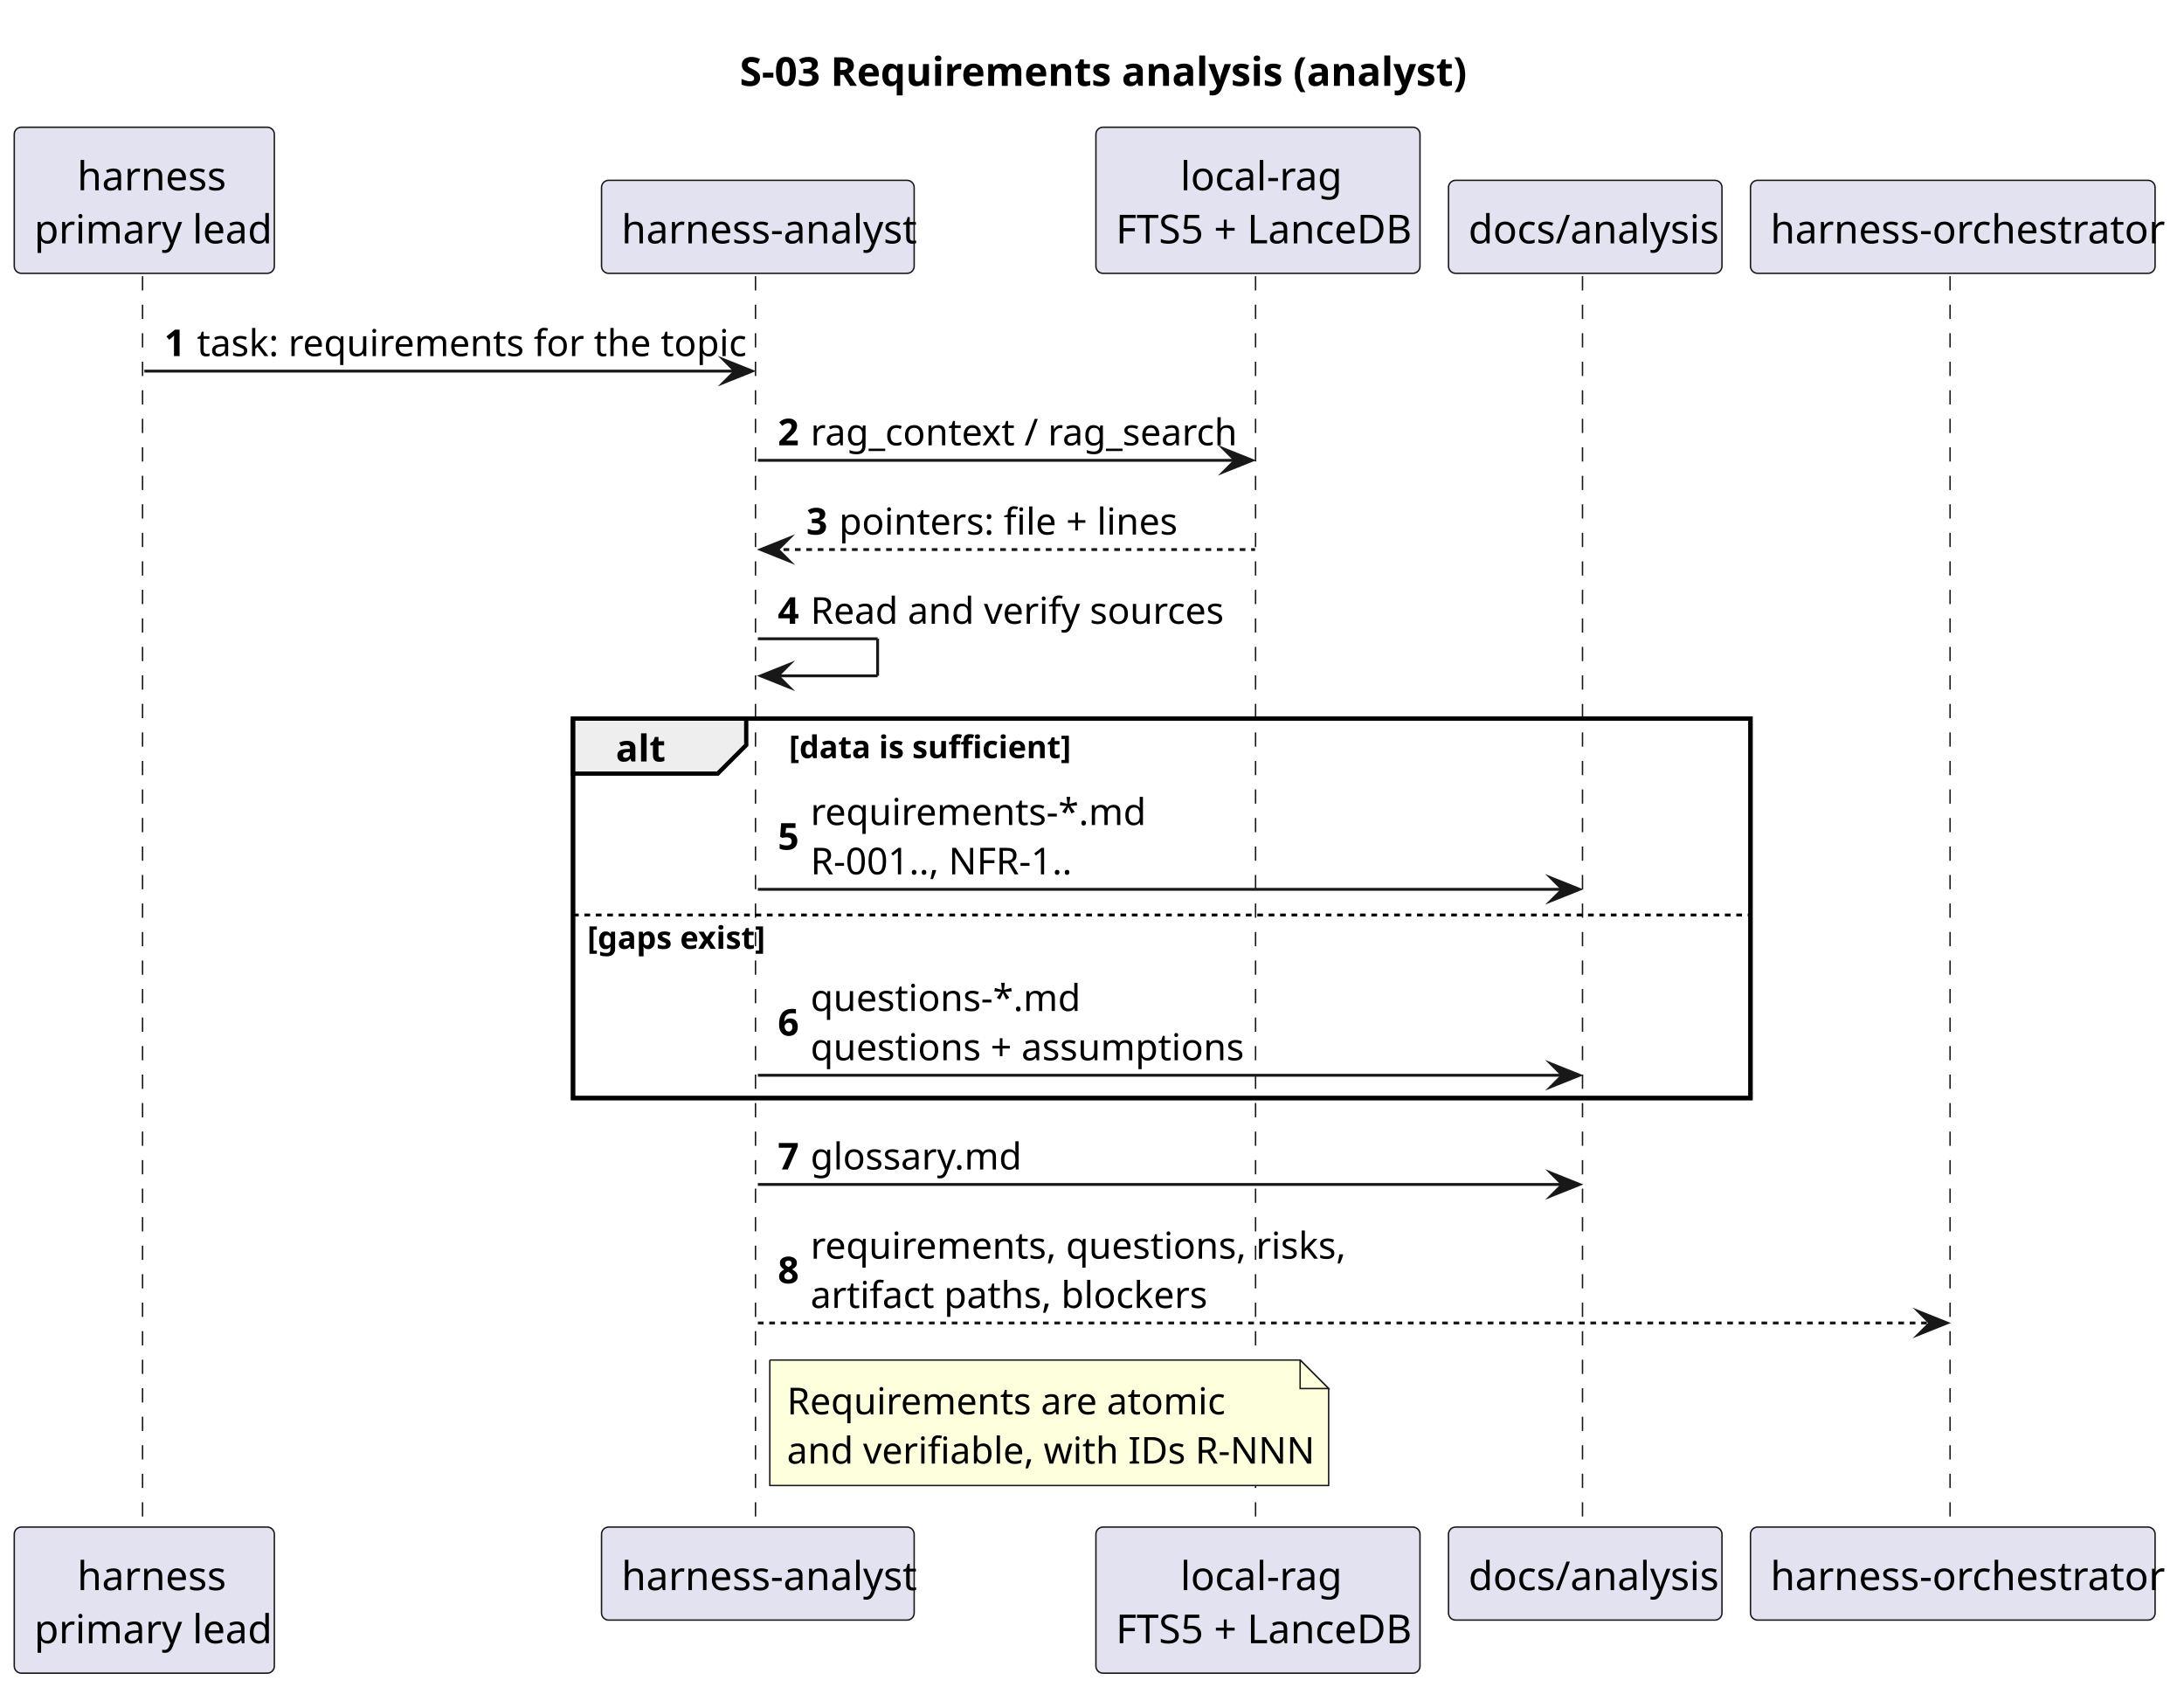
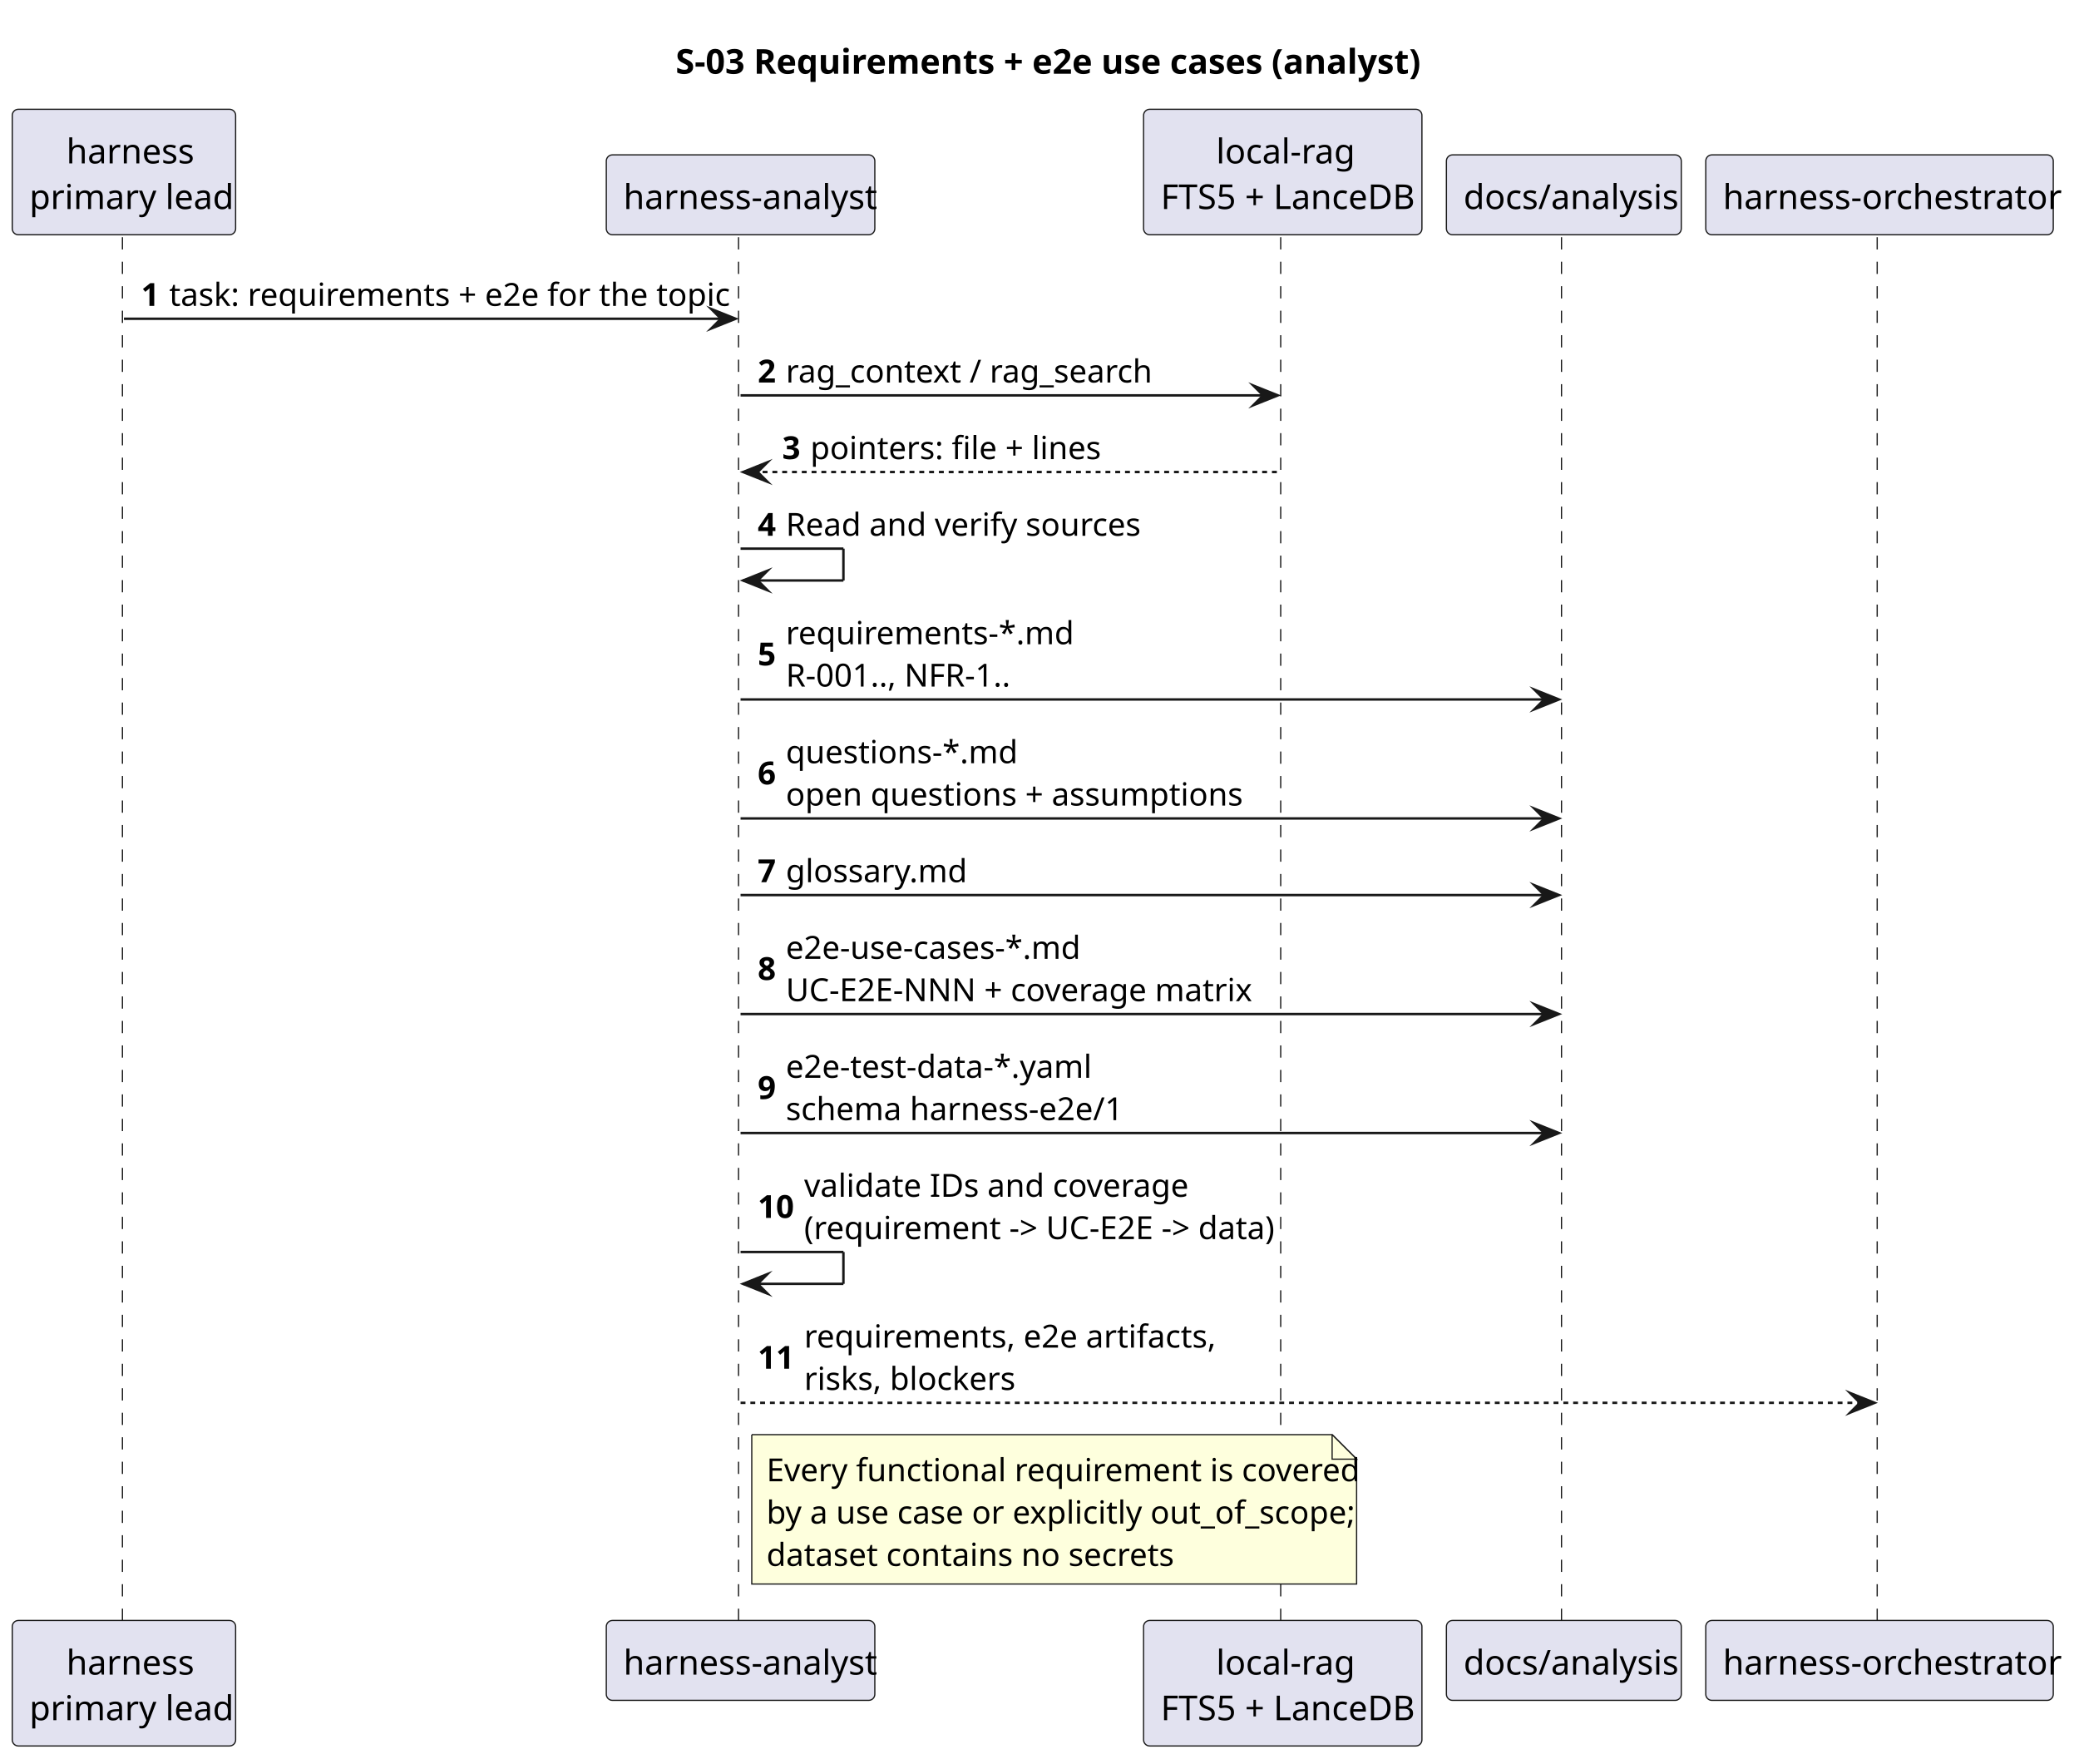
- <svg xmlns="http://www.w3.org/2000/svg" contentStyleType="text/css" data-diagram-type="SEQUENCE" height="594px" preserveAspectRatio="none" style="width:766px;height:594px;background:#FFFFFF;" version="1.1" viewBox="0 0 766 594" width="766px" zoomAndPan="magnify">
+ <svg xmlns="http://www.w3.org/2000/svg" contentStyleType="text/css" data-diagram-type="SEQUENCE" height="720px" preserveAspectRatio="none" style="width:849px;height:720px;background:#FFFFFF;" version="1.1" viewBox="0 0 849 720" width="849px" zoomAndPan="magnify">
  <defs />
  <g>
    <g class="title" data-source-line="3">
-       <text fill="#000000" font-family="Segoe UI" font-size="14" font-weight="700" lengthAdjust="spacing" textLength="240.987" x="259.437" y="30.107">S-03 Requirements analysis (analyst)</text>
+       <text fill="#000000" font-family="Segoe UI" font-size="14" font-weight="700" lengthAdjust="spacing" textLength="290.678" x="275.907" y="30.107">S-03 Requirements + e2e use cases (analyst)</text>
    </g>
-     <rect fill="none" height="133.086" style="stroke:#000000;stroke-width:1.5;" width="412.976" x="200.977" y="252.027" />
    <g class="participant-lifeline" data-entity-uid="part1" data-qualified-name="primary" data-source-line="5" id="part1-lifeline">
      <g>
-         <rect fill="#000000" fill-opacity="0" height="439.705" width="8" x="46.613" y="96.863" />
-         <line style="stroke:#181818;stroke-width:0.5;stroke-dasharray:5,5;" x1="50" x2="50" y1="96.863" y2="536.568" />
+         <rect fill="#000000" fill-opacity="0" height="565.82" width="8" x="46.613" y="96.863" />
+         <line style="stroke:#181818;stroke-width:0.5;stroke-dasharray:5,5;" x1="50" x2="50" y1="96.863" y2="662.684" />
      </g>
    </g>
    <g class="participant-lifeline" data-entity-uid="part2" data-qualified-name="analyst" data-source-line="6" id="part2-lifeline">
      <g>
-         <rect fill="#000000" fill-opacity="0" height="439.705" width="8" x="261.805" y="96.863" />
-         <line style="stroke:#181818;stroke-width:0.5;stroke-dasharray:5,5;" x1="264.978" x2="264.978" y1="96.863" y2="536.568" />
+         <rect fill="#000000" fill-opacity="0" height="565.82" width="8" x="298.425" y="96.863" />
+         <line style="stroke:#181818;stroke-width:0.5;stroke-dasharray:5,5;" x1="301.597" x2="301.597" y1="96.863" y2="662.684" />
      </g>
    </g>
    <g class="participant-lifeline" data-entity-uid="part3" data-qualified-name="rag" data-source-line="7" id="part3-lifeline">
      <g>
-         <rect fill="#000000" fill-opacity="0" height="439.705" width="8" x="437.204" y="96.863" />
-         <line style="stroke:#181818;stroke-width:0.5;stroke-dasharray:5,5;" x1="440.37" x2="440.37" y1="96.863" y2="536.568" />
+         <rect fill="#000000" fill-opacity="0" height="565.82" width="8" x="519.835" y="96.863" />
+         <line style="stroke:#181818;stroke-width:0.5;stroke-dasharray:5,5;" x1="523.001" x2="523.001" y1="96.863" y2="662.684" />
      </g>
    </g>
    <g class="participant-lifeline" data-entity-uid="part4" data-qualified-name="docs" data-source-line="8" id="part4-lifeline">
      <g>
-         <rect fill="#000000" fill-opacity="0" height="439.705" width="8" x="551.996" y="96.863" />
-         <line style="stroke:#181818;stroke-width:0.5;stroke-dasharray:5,5;" x1="555.038" x2="555.038" y1="96.863" y2="536.568" />
+         <rect fill="#000000" fill-opacity="0" height="565.82" width="8" x="634.627" y="96.863" />
+         <line style="stroke:#181818;stroke-width:0.5;stroke-dasharray:5,5;" x1="637.669" x2="637.669" y1="96.863" y2="662.684" />
      </g>
    </g>
    <g class="participant-lifeline" data-entity-uid="part5" data-qualified-name="orch" data-source-line="9" id="part5-lifeline">
      <g>
-         <rect fill="#000000" fill-opacity="0" height="439.705" width="8" x="680.907" y="96.863" />
-         <line style="stroke:#181818;stroke-width:0.5;stroke-dasharray:5,5;" x1="683.953" x2="683.953" y1="96.863" y2="536.568" />
+         <rect fill="#000000" fill-opacity="0" height="565.82" width="8" x="763.538" y="96.863" />
+         <line style="stroke:#181818;stroke-width:0.5;stroke-dasharray:5,5;" x1="766.585" x2="766.585" y1="96.863" y2="662.684" />
      </g>
    </g>
    <g class="participant participant-head" data-entity-uid="part1" data-qualified-name="primary" data-source-line="5" id="part1-head">
      <rect fill="#E2E2F0" height="51.242" rx="2.5" ry="2.5" style="stroke:#181818;stroke-width:0.5;" width="91.226" x="5" y="44.621" />
      <text fill="#000000" font-family="Segoe UI" font-size="14" lengthAdjust="spacing" textLength="47.038" x="27.094" y="66.728">harness</text>
      <text fill="#000000" font-family="Segoe UI" font-size="14" lengthAdjust="spacing" textLength="77.226" x="12" y="85.35">primary lead</text>
    </g>
    <g class="participant participant-tail" data-entity-uid="part1" data-qualified-name="primary" data-source-line="5" id="part1-tail">
-       <rect fill="#E2E2F0" height="51.242" rx="2.5" ry="2.5" style="stroke:#181818;stroke-width:0.5;" width="91.226" x="5" y="535.568" />
-       <text fill="#000000" font-family="Segoe UI" font-size="14" lengthAdjust="spacing" textLength="47.038" x="27.094" y="557.676">harness</text>
-       <text fill="#000000" font-family="Segoe UI" font-size="14" lengthAdjust="spacing" textLength="77.226" x="12" y="576.297">primary lead</text>
+       <rect fill="#E2E2F0" height="51.242" rx="2.5" ry="2.5" style="stroke:#181818;stroke-width:0.5;" width="91.226" x="5" y="661.684" />
+       <text fill="#000000" font-family="Segoe UI" font-size="14" lengthAdjust="spacing" textLength="47.038" x="27.094" y="683.791">harness</text>
+       <text fill="#000000" font-family="Segoe UI" font-size="14" lengthAdjust="spacing" textLength="77.226" x="12" y="702.412">primary lead</text>
    </g>
    <g class="participant participant-head" data-entity-uid="part2" data-qualified-name="analyst" data-source-line="6" id="part2-head">
-       <rect fill="#E2E2F0" height="32.621" rx="2.5" ry="2.5" style="stroke:#181818;stroke-width:0.5;" width="109.655" x="210.977" y="63.242" />
-       <text fill="#000000" font-family="Segoe UI" font-size="14" lengthAdjust="spacing" textLength="95.655" x="217.977" y="85.35">harness-analyst</text>
+       <rect fill="#E2E2F0" height="32.621" rx="2.5" ry="2.5" style="stroke:#181818;stroke-width:0.5;" width="109.655" x="247.597" y="63.242" />
+       <text fill="#000000" font-family="Segoe UI" font-size="14" lengthAdjust="spacing" textLength="95.655" x="254.597" y="85.35">harness-analyst</text>
    </g>
    <g class="participant participant-tail" data-entity-uid="part2" data-qualified-name="analyst" data-source-line="6" id="part2-tail">
-       <rect fill="#E2E2F0" height="32.621" rx="2.5" ry="2.5" style="stroke:#181818;stroke-width:0.5;" width="109.655" x="210.977" y="535.568" />
-       <text fill="#000000" font-family="Segoe UI" font-size="14" lengthAdjust="spacing" textLength="95.655" x="217.977" y="557.676">harness-analyst</text>
+       <rect fill="#E2E2F0" height="32.621" rx="2.5" ry="2.5" style="stroke:#181818;stroke-width:0.5;" width="109.655" x="247.597" y="661.684" />
+       <text fill="#000000" font-family="Segoe UI" font-size="14" lengthAdjust="spacing" textLength="95.655" x="254.597" y="683.791">harness-analyst</text>
    </g>
    <g class="participant participant-head" data-entity-uid="part3" data-qualified-name="rag" data-source-line="7" id="part3-head">
-       <rect fill="#E2E2F0" height="51.242" rx="2.5" ry="2.5" style="stroke:#181818;stroke-width:0.5;" width="113.668" x="384.37" y="44.621" />
-       <text fill="#000000" font-family="Segoe UI" font-size="14" lengthAdjust="spacing" textLength="54.407" x="414" y="66.728">local-rag</text>
-       <text fill="#000000" font-family="Segoe UI" font-size="14" lengthAdjust="spacing" textLength="99.668" x="391.37" y="85.35">FTS5 + LanceDB</text>
+       <rect fill="#E2E2F0" height="51.242" rx="2.5" ry="2.5" style="stroke:#181818;stroke-width:0.5;" width="113.668" x="467.002" y="44.621" />
+       <text fill="#000000" font-family="Segoe UI" font-size="14" lengthAdjust="spacing" textLength="54.407" x="496.632" y="66.728">local-rag</text>
+       <text fill="#000000" font-family="Segoe UI" font-size="14" lengthAdjust="spacing" textLength="99.668" x="474.002" y="85.35">FTS5 + LanceDB</text>
    </g>
    <g class="participant participant-tail" data-entity-uid="part3" data-qualified-name="rag" data-source-line="7" id="part3-tail">
-       <rect fill="#E2E2F0" height="51.242" rx="2.5" ry="2.5" style="stroke:#181818;stroke-width:0.5;" width="113.668" x="384.37" y="535.568" />
-       <text fill="#000000" font-family="Segoe UI" font-size="14" lengthAdjust="spacing" textLength="54.407" x="414" y="557.676">local-rag</text>
-       <text fill="#000000" font-family="Segoe UI" font-size="14" lengthAdjust="spacing" textLength="99.668" x="391.37" y="576.297">FTS5 + LanceDB</text>
+       <rect fill="#E2E2F0" height="51.242" rx="2.5" ry="2.5" style="stroke:#181818;stroke-width:0.5;" width="113.668" x="467.002" y="661.684" />
+       <text fill="#000000" font-family="Segoe UI" font-size="14" lengthAdjust="spacing" textLength="54.407" x="496.632" y="683.791">local-rag</text>
+       <text fill="#000000" font-family="Segoe UI" font-size="14" lengthAdjust="spacing" textLength="99.668" x="474.002" y="702.412">FTS5 + LanceDB</text>
    </g>
    <g class="participant participant-head" data-entity-uid="part4" data-qualified-name="docs" data-source-line="8" id="part4-head">
-       <rect fill="#E2E2F0" height="32.621" rx="2.5" ry="2.5" style="stroke:#181818;stroke-width:0.5;" width="95.915" x="508.038" y="63.242" />
-       <text fill="#000000" font-family="Segoe UI" font-size="14" lengthAdjust="spacing" textLength="81.915" x="515.038" y="85.35">docs/analysis</text>
+       <rect fill="#E2E2F0" height="32.621" rx="2.5" ry="2.5" style="stroke:#181818;stroke-width:0.5;" width="95.915" x="590.669" y="63.242" />
+       <text fill="#000000" font-family="Segoe UI" font-size="14" lengthAdjust="spacing" textLength="81.915" x="597.669" y="85.35">docs/analysis</text>
    </g>
    <g class="participant participant-tail" data-entity-uid="part4" data-qualified-name="docs" data-source-line="8" id="part4-tail">
-       <rect fill="#E2E2F0" height="32.621" rx="2.5" ry="2.5" style="stroke:#181818;stroke-width:0.5;" width="95.915" x="508.038" y="535.568" />
-       <text fill="#000000" font-family="Segoe UI" font-size="14" lengthAdjust="spacing" textLength="81.915" x="515.038" y="557.676">docs/analysis</text>
+       <rect fill="#E2E2F0" height="32.621" rx="2.5" ry="2.5" style="stroke:#181818;stroke-width:0.5;" width="95.915" x="590.669" y="661.684" />
+       <text fill="#000000" font-family="Segoe UI" font-size="14" lengthAdjust="spacing" textLength="81.915" x="597.669" y="683.791">docs/analysis</text>
    </g>
    <g class="participant participant-head" data-entity-uid="part5" data-qualified-name="orch" data-source-line="9" id="part5-head">
-       <rect fill="#E2E2F0" height="32.621" rx="2.5" ry="2.5" style="stroke:#181818;stroke-width:0.5;" width="141.907" x="613.953" y="63.242" />
-       <text fill="#000000" font-family="Segoe UI" font-size="14" lengthAdjust="spacing" textLength="127.907" x="620.953" y="85.35">harness-orchestrator</text>
+       <rect fill="#E2E2F0" height="32.621" rx="2.5" ry="2.5" style="stroke:#181818;stroke-width:0.5;" width="141.907" x="696.585" y="63.242" />
+       <text fill="#000000" font-family="Segoe UI" font-size="14" lengthAdjust="spacing" textLength="127.907" x="703.585" y="85.35">harness-orchestrator</text>
    </g>
    <g class="participant participant-tail" data-entity-uid="part5" data-qualified-name="orch" data-source-line="9" id="part5-tail">
-       <rect fill="#E2E2F0" height="32.621" rx="2.5" ry="2.5" style="stroke:#181818;stroke-width:0.5;" width="141.907" x="613.953" y="535.568" />
-       <text fill="#000000" font-family="Segoe UI" font-size="14" lengthAdjust="spacing" textLength="127.907" x="620.953" y="557.676">harness-orchestrator</text>
+       <rect fill="#E2E2F0" height="32.621" rx="2.5" ry="2.5" style="stroke:#181818;stroke-width:0.5;" width="141.907" x="696.585" y="661.684" />
+       <text fill="#000000" font-family="Segoe UI" font-size="14" lengthAdjust="spacing" textLength="127.907" x="703.585" y="683.791">harness-orchestrator</text>
    </g>
    <g class="message" data-entity-1="part1" data-entity-2="part2" data-source-line="11" id="msg1">
-       <polygon fill="#181818" points="253.805,126.154,263.805,130.154,253.805,134.154,257.805,130.154" style="stroke:#181818;stroke-width:1;stroke-linejoin:miter;stroke-miterlimit:10;" />
-       <line style="stroke:#181818;stroke-width:1;" x1="50.613" x2="259.805" y1="130.154" y2="130.154" />
+       <polygon fill="#181818" points="290.425,126.154,300.425,130.154,290.425,134.154,294.425,130.154" style="stroke:#181818;stroke-width:1;stroke-linejoin:miter;stroke-miterlimit:10;" />
+       <line style="stroke:#181818;stroke-width:1;" x1="50.613" x2="296.425" y1="130.154" y2="130.154" />
      <text fill="#000000" font-family="Segoe UI" font-size="13" font-weight="700" lengthAdjust="spacing" textLength="7.478" x="57.613" y="124.892">1</text>
-       <text fill="#000000" font-family="Segoe UI" font-size="13" lengthAdjust="spacing" textLength="179.715" x="69.09" y="124.892">task: requirements for the topic</text>
+       <text fill="#000000" font-family="Segoe UI" font-size="13" lengthAdjust="spacing" textLength="216.334" x="69.09" y="124.892">task: requirements + e2e for the topic</text>
    </g>
    <g class="message" data-entity-1="part2" data-entity-2="part3" data-source-line="12" id="msg2">
-       <polygon fill="#181818" points="429.204,157.445,439.204,161.445,429.204,165.445,433.204,161.445" style="stroke:#181818;stroke-width:1;stroke-linejoin:miter;stroke-miterlimit:10;" />
-       <line style="stroke:#181818;stroke-width:1;" x1="265.805" x2="435.204" y1="161.445" y2="161.445" />
-       <text fill="#000000" font-family="Segoe UI" font-size="13" font-weight="700" lengthAdjust="spacing" textLength="7.478" x="272.805" y="156.183">2</text>
-       <text fill="#000000" font-family="Segoe UI" font-size="13" lengthAdjust="spacing" textLength="139.921" x="284.283" y="156.183">rag_context / rag_search</text>
+       <polygon fill="#181818" points="511.835,157.445,521.835,161.445,511.835,165.445,515.835,161.445" style="stroke:#181818;stroke-width:1;stroke-linejoin:miter;stroke-miterlimit:10;" />
+       <line style="stroke:#181818;stroke-width:1;" x1="302.425" x2="517.835" y1="161.445" y2="161.445" />
+       <text fill="#000000" font-family="Segoe UI" font-size="13" font-weight="700" lengthAdjust="spacing" textLength="7.478" x="309.425" y="156.183">2</text>
+       <text fill="#000000" font-family="Segoe UI" font-size="13" lengthAdjust="spacing" textLength="139.921" x="320.902" y="156.183">rag_context / rag_search</text>
    </g>
    <g class="message" data-entity-1="part3" data-entity-2="part2" data-source-line="13" id="msg3">
-       <polygon fill="#181818" points="276.805,188.736,266.805,192.736,276.805,196.736,272.805,192.736" style="stroke:#181818;stroke-width:1;stroke-linejoin:miter;stroke-miterlimit:10;" />
-       <line style="stroke:#181818;stroke-width:1;stroke-dasharray:2,2;" x1="270.805" x2="440.204" y1="192.736" y2="192.736" />
-       <text fill="#000000" font-family="Segoe UI" font-size="13" font-weight="700" lengthAdjust="spacing" textLength="7.478" x="282.805" y="187.474">3</text>
-       <text fill="#000000" font-family="Segoe UI" font-size="13" lengthAdjust="spacing" textLength="112.531" x="294.283" y="187.474">pointers: file + lines</text>
+       <polygon fill="#181818" points="313.425,188.736,303.425,192.736,313.425,196.736,309.425,192.736" style="stroke:#181818;stroke-width:1;stroke-linejoin:miter;stroke-miterlimit:10;" />
+       <line style="stroke:#181818;stroke-width:1;stroke-dasharray:2,2;" x1="307.425" x2="522.835" y1="192.736" y2="192.736" />
+       <text fill="#000000" font-family="Segoe UI" font-size="13" font-weight="700" lengthAdjust="spacing" textLength="7.478" x="319.425" y="187.474">3</text>
+       <text fill="#000000" font-family="Segoe UI" font-size="13" lengthAdjust="spacing" textLength="112.531" x="330.902" y="187.474">pointers: file + lines</text>
    </g>
    <g class="message" data-entity-1="part2" data-entity-2="part2" data-source-line="14" id="msg4">
-       <line style="stroke:#181818;stroke-width:1;" x1="265.805" x2="307.805" y1="224.027" y2="224.027" />
-       <line style="stroke:#181818;stroke-width:1;" x1="307.805" x2="307.805" y1="224.027" y2="237.027" />
-       <line style="stroke:#181818;stroke-width:1;" x1="266.805" x2="307.805" y1="237.027" y2="237.027" />
-       <polygon fill="#181818" points="276.805,233.027,266.805,237.027,276.805,241.027,272.805,237.027" style="stroke:#181818;stroke-width:1;stroke-linejoin:miter;stroke-miterlimit:10;" />
-       <text fill="#000000" font-family="Segoe UI" font-size="13" font-weight="700" lengthAdjust="spacing" textLength="7.478" x="272.805" y="218.765">4</text>
-       <text fill="#000000" font-family="Segoe UI" font-size="13" lengthAdjust="spacing" textLength="135.535" x="284.283" y="218.765">Read and verify sources</text>
+       <line style="stroke:#181818;stroke-width:1;" x1="302.425" x2="344.425" y1="224.027" y2="224.027" />
+       <line style="stroke:#181818;stroke-width:1;" x1="344.425" x2="344.425" y1="224.027" y2="237.027" />
+       <line style="stroke:#181818;stroke-width:1;" x1="303.425" x2="344.425" y1="237.027" y2="237.027" />
+       <polygon fill="#181818" points="313.425,233.027,303.425,237.027,313.425,241.027,309.425,237.027" style="stroke:#181818;stroke-width:1;stroke-linejoin:miter;stroke-miterlimit:10;" />
+       <text fill="#000000" font-family="Segoe UI" font-size="13" font-weight="700" lengthAdjust="spacing" textLength="7.478" x="309.425" y="218.765">4</text>
+       <text fill="#000000" font-family="Segoe UI" font-size="13" lengthAdjust="spacing" textLength="135.535" x="320.902" y="218.765">Read and verify sources</text>
    </g>
-     <path d="M200.977,252.027 L261.726,252.027 L261.726,261.318 L251.726,271.318 L200.977,271.318 L200.977,252.027" fill="#EEEEEE" style="stroke:#000000;stroke-width:1.5;" />
-     <rect fill="none" height="133.086" style="stroke:#000000;stroke-width:1.5;" width="412.976" x="200.977" y="252.027" />
-     <text fill="#000000" font-family="Segoe UI" font-size="13" font-weight="700" lengthAdjust="spacing" textLength="15.748" x="215.977" y="267.056">alt</text>
-     <text fill="#000000" font-family="Segoe UI" font-size="11" font-weight="700" lengthAdjust="spacing" textLength="93.43" x="276.726" y="265.897">[data is sufficient]</text>
-     <g class="message" data-entity-1="part2" data-entity-2="part4" data-source-line="16" id="msg5">
-       <polygon fill="#181818" points="543.996,307.9,553.996,311.9,543.996,315.9,547.996,311.9" style="stroke:#181818;stroke-width:1;stroke-linejoin:miter;stroke-miterlimit:10;" />
-       <line style="stroke:#181818;stroke-width:1;" x1="265.805" x2="549.996" y1="311.9" y2="311.9" />
-       <text fill="#000000" font-family="Segoe UI" font-size="13" font-weight="700" lengthAdjust="spacing" textLength="7.478" x="272.805" y="297.992">5</text>
-       <text fill="#000000" font-family="Segoe UI" font-size="13" lengthAdjust="spacing" textLength="108.361" x="284.283" y="289.347">requirements-*.md</text>
-       <text fill="#000000" font-family="Segoe UI" font-size="13" lengthAdjust="spacing" textLength="87.706" x="284.283" y="306.638">R-001.., NFR-1..</text>
+     <g class="message" data-entity-1="part2" data-entity-2="part4" data-source-line="15" id="msg5">
+       <polygon fill="#181818" points="626.627,281.609,636.627,285.609,626.627,289.609,630.627,285.609" style="stroke:#181818;stroke-width:1;stroke-linejoin:miter;stroke-miterlimit:10;" />
+       <line style="stroke:#181818;stroke-width:1;" x1="302.425" x2="632.627" y1="285.609" y2="285.609" />
+       <text fill="#000000" font-family="Segoe UI" font-size="13" font-weight="700" lengthAdjust="spacing" textLength="7.478" x="309.425" y="271.701">5</text>
+       <text fill="#000000" font-family="Segoe UI" font-size="13" lengthAdjust="spacing" textLength="108.361" x="320.902" y="263.056">requirements-*.md</text>
+       <text fill="#000000" font-family="Segoe UI" font-size="13" lengthAdjust="spacing" textLength="87.706" x="320.902" y="280.347">R-001.., NFR-1..</text>
    </g>
-     <line style="stroke:#000000;stroke-width:1;stroke-dasharray:2,2;" x1="200.977" x2="613.953" y1="320.9" y2="320.9" />
-     <text fill="#000000" font-family="Segoe UI" font-size="11" font-weight="700" lengthAdjust="spacing" textLength="59.818" x="205.977" y="332.771">[gaps exist]</text>
-     <g class="message" data-entity-1="part2" data-entity-2="part4" data-source-line="18" id="msg6">
-       <polygon fill="#181818" points="543.996,373.113,553.996,377.113,543.996,381.113,547.996,377.113" style="stroke:#181818;stroke-width:1;stroke-linejoin:miter;stroke-miterlimit:10;" />
-       <line style="stroke:#181818;stroke-width:1;" x1="265.805" x2="549.996" y1="377.113" y2="377.113" />
-       <text fill="#000000" font-family="Segoe UI" font-size="13" font-weight="700" lengthAdjust="spacing" textLength="7.478" x="272.805" y="363.205">6</text>
-       <text fill="#000000" font-family="Segoe UI" font-size="13" lengthAdjust="spacing" textLength="87.661" x="284.283" y="354.56">questions-*.md</text>
-       <text fill="#000000" font-family="Segoe UI" font-size="13" lengthAdjust="spacing" textLength="143.273" x="284.283" y="371.851">questions + assumptions</text>
+     <g class="message" data-entity-1="part2" data-entity-2="part4" data-source-line="16" id="msg6">
+       <polygon fill="#181818" points="626.627,330.191,636.627,334.191,626.627,338.191,630.627,334.191" style="stroke:#181818;stroke-width:1;stroke-linejoin:miter;stroke-miterlimit:10;" />
+       <line style="stroke:#181818;stroke-width:1;" x1="302.425" x2="632.627" y1="334.191" y2="334.191" />
+       <text fill="#000000" font-family="Segoe UI" font-size="13" font-weight="700" lengthAdjust="spacing" textLength="7.478" x="309.425" y="320.283">6</text>
+       <text fill="#000000" font-family="Segoe UI" font-size="13" lengthAdjust="spacing" textLength="87.661" x="320.902" y="311.638">questions-*.md</text>
+       <text fill="#000000" font-family="Segoe UI" font-size="13" lengthAdjust="spacing" textLength="176.249" x="320.902" y="328.929">open questions + assumptions</text>
    </g>
-     <g class="message" data-entity-1="part2" data-entity-2="part4" data-source-line="20" id="msg7">
-       <polygon fill="#181818" points="543.996,411.404,553.996,415.404,543.996,419.404,547.996,415.404" style="stroke:#181818;stroke-width:1;stroke-linejoin:miter;stroke-miterlimit:10;" />
-       <line style="stroke:#181818;stroke-width:1;" x1="265.805" x2="549.996" y1="415.404" y2="415.404" />
-       <text fill="#000000" font-family="Segoe UI" font-size="13" font-weight="700" lengthAdjust="spacing" textLength="7.478" x="272.805" y="410.142">7</text>
-       <text fill="#000000" font-family="Segoe UI" font-size="13" lengthAdjust="spacing" textLength="68.548" x="284.283" y="410.142">glossary.md</text>
+     <g class="message" data-entity-1="part2" data-entity-2="part4" data-source-line="17" id="msg7">
+       <polygon fill="#181818" points="626.627,361.482,636.627,365.482,626.627,369.482,630.627,365.482" style="stroke:#181818;stroke-width:1;stroke-linejoin:miter;stroke-miterlimit:10;" />
+       <line style="stroke:#181818;stroke-width:1;" x1="302.425" x2="632.627" y1="365.482" y2="365.482" />
+       <text fill="#000000" font-family="Segoe UI" font-size="13" font-weight="700" lengthAdjust="spacing" textLength="7.478" x="309.425" y="360.22">7</text>
+       <text fill="#000000" font-family="Segoe UI" font-size="13" lengthAdjust="spacing" textLength="68.548" x="320.902" y="360.22">glossary.md</text>
    </g>
-     <g class="message" data-entity-1="part2" data-entity-2="part5" data-source-line="21" id="msg8">
-       <polygon fill="#181818" points="672.907,459.986,682.907,463.986,672.907,467.986,676.907,463.986" style="stroke:#181818;stroke-width:1;stroke-linejoin:miter;stroke-miterlimit:10;" />
-       <line style="stroke:#181818;stroke-width:1;stroke-dasharray:2,2;" x1="265.805" x2="678.907" y1="463.986" y2="463.986" />
-       <text fill="#000000" font-family="Segoe UI" font-size="13" font-weight="700" lengthAdjust="spacing" textLength="7.478" x="272.805" y="450.078">8</text>
-       <text fill="#000000" font-family="Segoe UI" font-size="13" lengthAdjust="spacing" textLength="172.18" x="284.283" y="441.433">requirements, questions, risks,</text>
-       <text fill="#000000" font-family="Segoe UI" font-size="13" lengthAdjust="spacing" textLength="128.965" x="284.283" y="458.724">artifact paths, blockers</text>
+     <g class="message" data-entity-1="part2" data-entity-2="part4" data-source-line="18" id="msg8">
+       <polygon fill="#181818" points="626.627,410.065,636.627,414.065,626.627,418.065,630.627,414.065" style="stroke:#181818;stroke-width:1;stroke-linejoin:miter;stroke-miterlimit:10;" />
+       <line style="stroke:#181818;stroke-width:1;" x1="302.425" x2="632.627" y1="414.065" y2="414.065" />
+       <text fill="#000000" font-family="Segoe UI" font-size="13" font-weight="700" lengthAdjust="spacing" textLength="7.478" x="309.425" y="400.156">8</text>
+       <text fill="#000000" font-family="Segoe UI" font-size="13" lengthAdjust="spacing" textLength="113.414" x="320.902" y="391.511">e2e-use-cases-*.md</text>
+       <text fill="#000000" font-family="Segoe UI" font-size="13" lengthAdjust="spacing" textLength="184.374" x="320.902" y="408.802">UC-E2E-NNN + coverage matrix</text>
    </g>
-     <path d="M270,476.986 L270,520.986 L466,520.986 L466,486.986 L456,476.986 L270,476.986" fill="#FEFFDD" style="stroke:#181818;stroke-width:0.5;" />
-     <path d="M456,476.986 L456,486.986 L466,486.986 L456,476.986" fill="#FEFFDD" style="stroke:#181818;stroke-width:0.5;" />
-     <text fill="#000000" font-family="Segoe UI" font-size="13" lengthAdjust="spacing" textLength="143.368" x="276" y="496.015">Requirements are atomic</text>
-     <text fill="#000000" font-family="Segoe UI" font-size="13" lengthAdjust="spacing" textLength="175.348" x="276" y="513.306">and verifiable, with IDs R-NNN</text>
+     <g class="message" data-entity-1="part2" data-entity-2="part4" data-source-line="19" id="msg9">
+       <polygon fill="#181818" points="626.627,458.647,636.627,462.647,626.627,466.647,630.627,462.647" style="stroke:#181818;stroke-width:1;stroke-linejoin:miter;stroke-miterlimit:10;" />
+       <line style="stroke:#181818;stroke-width:1;" x1="302.425" x2="632.627" y1="462.647" y2="462.647" />
+       <text fill="#000000" font-family="Segoe UI" font-size="13" font-weight="700" lengthAdjust="spacing" textLength="7.478" x="309.425" y="448.738">9</text>
+       <text fill="#000000" font-family="Segoe UI" font-size="13" lengthAdjust="spacing" textLength="118.105" x="320.902" y="440.093">e2e-test-data-*.yaml</text>
+       <text fill="#000000" font-family="Segoe UI" font-size="13" lengthAdjust="spacing" textLength="128.603" x="320.902" y="457.384">schema harness-e2e/1</text>
+     </g>
+     <g class="message" data-entity-1="part2" data-entity-2="part2" data-source-line="20" id="msg10">
+       <line style="stroke:#181818;stroke-width:1;" x1="302.425" x2="344.425" y1="511.228" y2="511.228" />
+       <line style="stroke:#181818;stroke-width:1;" x1="344.425" x2="344.425" y1="511.228" y2="524.229" />
+       <line style="stroke:#181818;stroke-width:1;" x1="303.425" x2="344.425" y1="524.229" y2="524.229" />
+       <polygon fill="#181818" points="313.425,520.229,303.425,524.229,313.425,528.229,309.425,524.229" style="stroke:#181818;stroke-width:1;stroke-linejoin:miter;stroke-miterlimit:10;" />
+       <text fill="#000000" font-family="Segoe UI" font-size="13" font-weight="700" lengthAdjust="spacing" textLength="14.955" x="309.425" y="497.32">10</text>
+       <text fill="#000000" font-family="Segoe UI" font-size="13" lengthAdjust="spacing" textLength="147.247" x="328.38" y="488.675">validate IDs and coverage</text>
+       <text fill="#000000" font-family="Segoe UI" font-size="13" lengthAdjust="spacing" textLength="188.456" x="328.38" y="505.966">(requirement -&gt; UC-E2E -&gt; data)</text>
+     </g>
+     <g class="message" data-entity-1="part2" data-entity-2="part5" data-source-line="21" id="msg11">
+       <polygon fill="#181818" points="755.538,568.811,765.538,572.811,755.538,576.811,759.538,572.811" style="stroke:#181818;stroke-width:1;stroke-linejoin:miter;stroke-miterlimit:10;" />
+       <line style="stroke:#181818;stroke-width:1;stroke-dasharray:2,2;" x1="302.425" x2="761.538" y1="572.811" y2="572.811" />
+       <text fill="#000000" font-family="Segoe UI" font-size="13" font-weight="700" lengthAdjust="spacing" textLength="14.955" x="309.425" y="558.902">11</text>
+       <text fill="#000000" font-family="Segoe UI" font-size="13" lengthAdjust="spacing" textLength="154.731" x="328.38" y="550.257">requirements, e2e artifacts,</text>
+       <text fill="#000000" font-family="Segoe UI" font-size="13" lengthAdjust="spacing" textLength="79.251" x="328.38" y="567.548">risks, blockers</text>
+     </g>
+     <path d="M307,585.811 L307,646.811 L554,646.811 L554,595.811 L544,585.811 L307,585.811" fill="#FEFFDD" style="stroke:#181818;stroke-width:0.5;" />
+     <path d="M544,585.811 L544,595.811 L554,595.811 L544,585.811" fill="#FEFFDD" style="stroke:#181818;stroke-width:0.5;" />
+     <text fill="#000000" font-family="Segoe UI" font-size="13" lengthAdjust="spacing" textLength="226.573" x="313" y="604.839">Every functional requirement is covered</text>
+     <text fill="#000000" font-family="Segoe UI" font-size="13" lengthAdjust="spacing" textLength="226.611" x="313" y="622.13">by a use case or explicitly out_of_scope;</text>
+     <text fill="#000000" font-family="Segoe UI" font-size="13" lengthAdjust="spacing" textLength="155.245" x="313" y="639.421">dataset contains no secrets</text>
  </g>
</svg>
